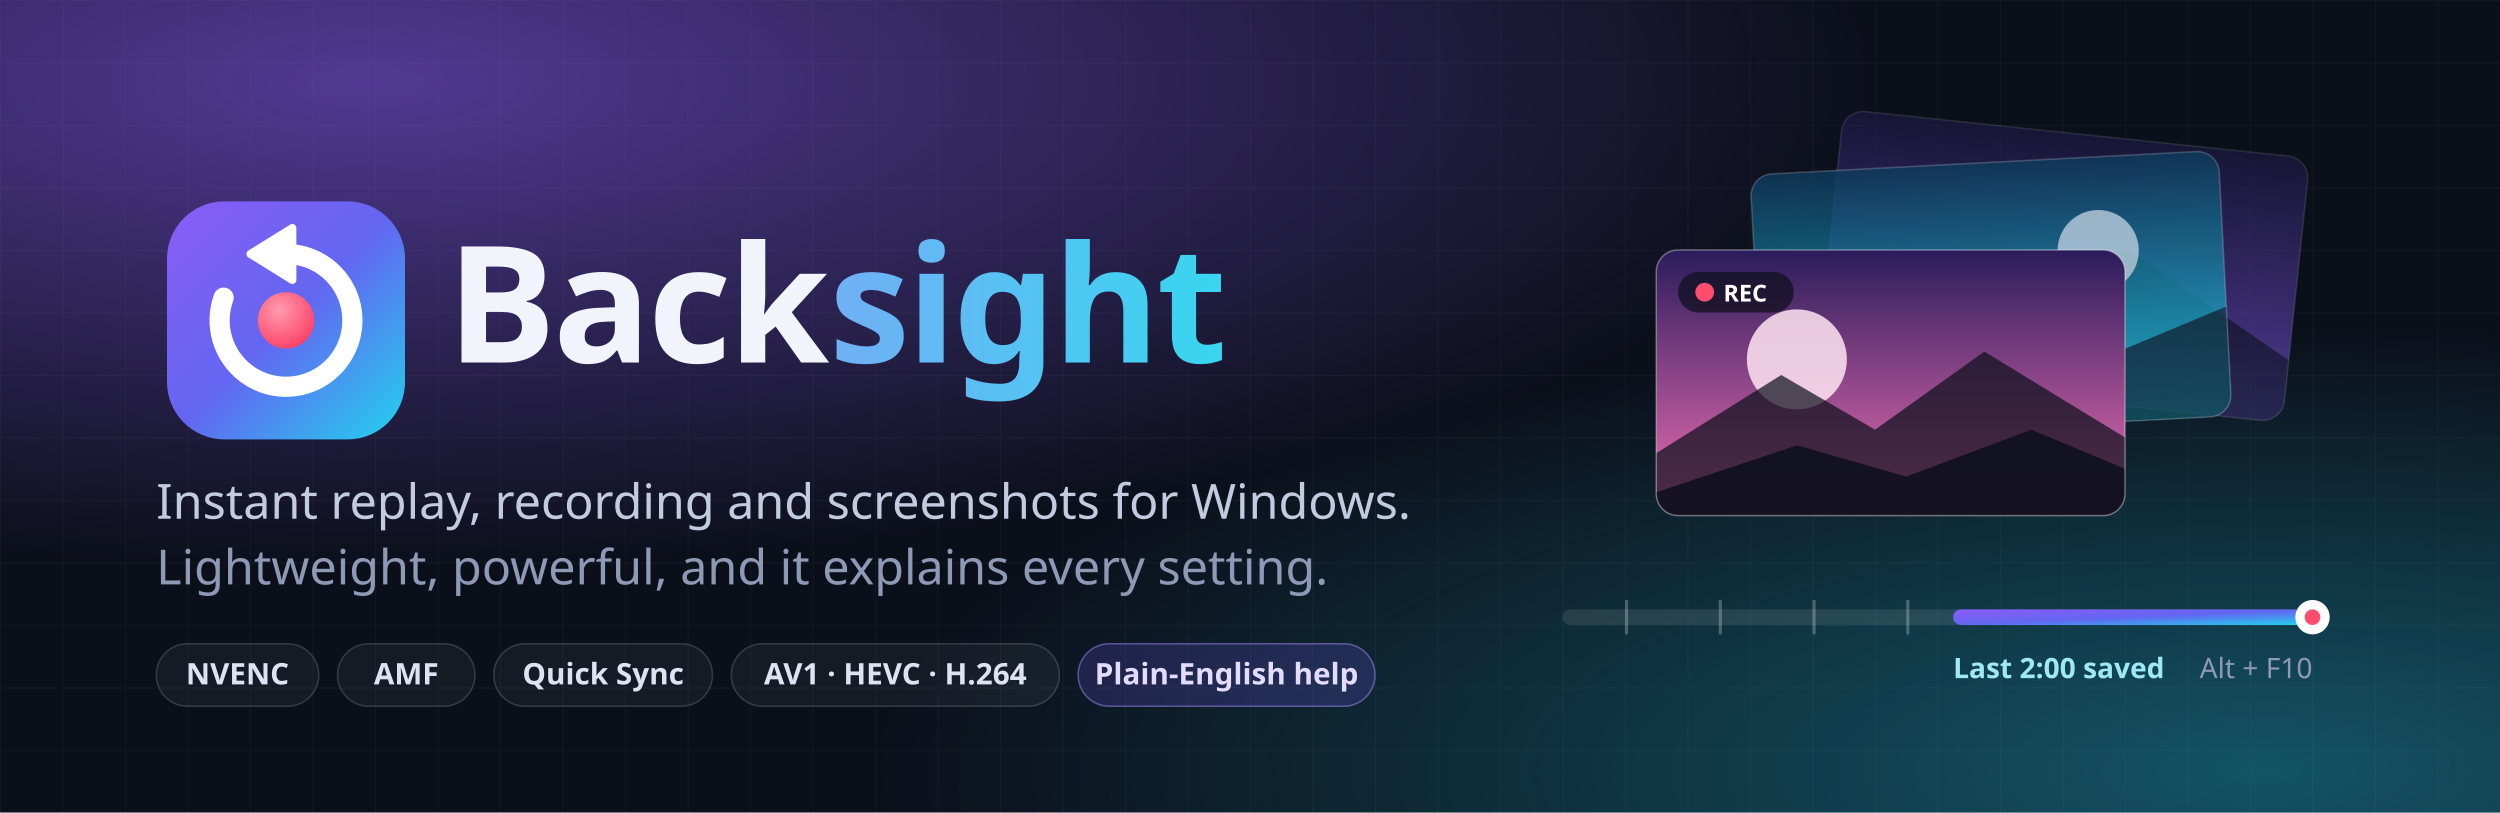
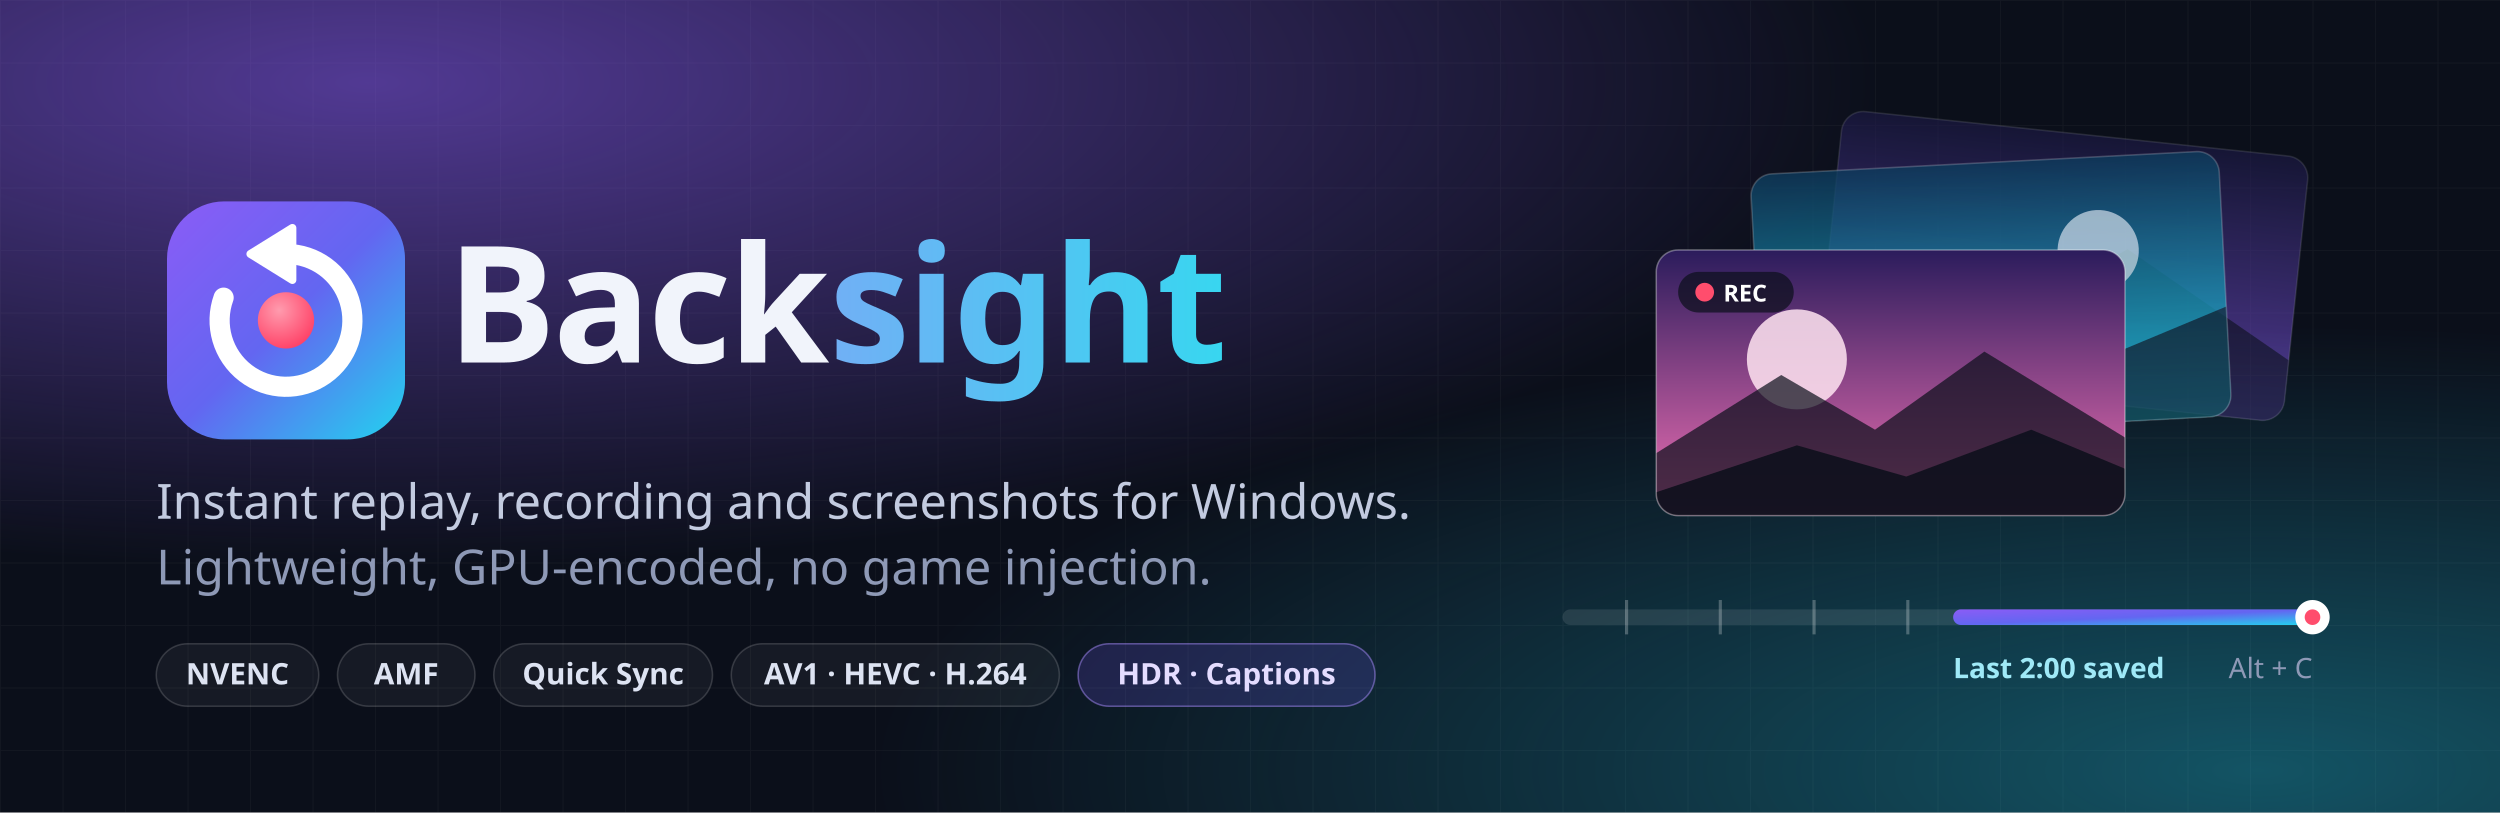
<svg xmlns="http://www.w3.org/2000/svg" viewBox="0 0 1600 520">
  <defs>
    <radialGradient id="glow-v" cx="0.15" cy="0.1" r="0.6">
      <stop offset="0" stop-color="#8B5CF6" stop-opacity="0.55" />
      <stop offset="1" stop-color="#8B5CF6" stop-opacity="0" />
    </radialGradient>
    <radialGradient id="glow-c" cx="0.9" cy="0.95" r="0.55">
      <stop offset="0" stop-color="#22D3EE" stop-opacity="0.35" />
      <stop offset="1" stop-color="#22D3EE" stop-opacity="0" />
    </radialGradient>
    <linearGradient id="grad" x1="0" y1="0" x2="1" y2="1">
      <stop offset="0" stop-color="#8B5CF6" />
      <stop offset="0.5" stop-color="#6366F1" />
      <stop offset="1" stop-color="#22D3EE" />
    </linearGradient>
    <linearGradient id="text-grad" x1="0" y1="0" x2="1" y2="0">
      <stop offset="0" stop-color="#A78BFA" />
      <stop offset="1" stop-color="#38D6F0" />
    </linearGradient>
    <linearGradient id="sky1" x1="0" y1="0" x2="0" y2="1">
      <stop offset="0" stop-color="#2B1C5C" />
      <stop offset="1" stop-color="#F472B6" />
    </linearGradient>
    <linearGradient id="sky2" x1="0" y1="0" x2="0" y2="1">
      <stop offset="0" stop-color="#0E3A5C" />
      <stop offset="1" stop-color="#22D3EE" />
    </linearGradient>
    <linearGradient id="sky3" x1="0" y1="0" x2="0" y2="1">
      <stop offset="0" stop-color="#1E1B4B" />
      <stop offset="1" stop-color="#8B5CF6" />
    </linearGradient>
    <pattern id="grid" width="40" height="40" patternUnits="userSpaceOnUse">
      <path d="M40 0H0V40" fill="none" stroke="#FFFFFF" stroke-opacity="0.04" />
    </pattern>
    <clipPath id="f1">
      <rect x="0" y="0" width="300" height="170" rx="14" />
    </clipPath>
    <clipPath id="f2">
      <rect x="0" y="0" width="300" height="170" rx="14" />
    </clipPath>
    <clipPath id="f3">
      <rect x="0" y="0" width="300" height="170" rx="14" />
    </clipPath>
    <radialGradient id="dot" cx="0.38" cy="0.32" r="0.75">
      <stop offset="0" stop-color="#FF9BAE" />
      <stop offset="1" stop-color="#FF3D63" />
    </radialGradient>
  </defs>
  <rect width="1600" height="520" fill="#0B0F1A" />
  <rect width="1600" height="520" fill="url(#grid)" />
  <rect width="1600" height="520" fill="url(#glow-v)" />
  <rect width="1600" height="520" fill="url(#glow-c)" />
  <g transform="translate(96 118) scale(0.17)">
    <rect x="64" y="64" width="896" height="896" rx="216" fill="url(#grad)" />
    <path d="M512 262 A250 250 0 1 1 277.1 426.5" fill="none" stroke="#FFFFFF" stroke-width="76" stroke-linecap="round" />
    <path d="M378 262 L536 164 L536 360 Z" fill="#FFFFFF" stroke="#FFFFFF" stroke-width="30" stroke-linejoin="round" />
    <circle cx="512" cy="512" r="106" fill="url(#dot)" />
  </g>
  <text x="286" y="232" font-family="Segoe UI Variable Display, Segoe UI, sans-serif" font-size="104" font-weight="700" letter-spacing="-2" fill="#F1F4FB">Back<tspan fill="url(#text-grad)">sight</tspan>
  </text>
  <text x="100" y="332" font-family="Segoe UI Variable Text, Segoe UI, sans-serif" font-size="31" fill="#C3CBE0">Instant replay, recording and screenshots for Windows.</text>
-   <text x="100" y="374" font-family="Segoe UI Variable Text, Segoe UI, sans-serif" font-size="31" fill="#8E99B6">Lightweight, powerful, and it explains every setting.</text>
+   <text x="100" y="374" font-family="Segoe UI Variable Text, Segoe UI, sans-serif" font-size="31" fill="#8E99B6">Lightweight, GPU-encoded, no game injection.</text>
  <g font-family="Segoe UI Variable Text, Segoe UI, sans-serif" font-size="19" font-weight="600" fill="#DDE3F2">
    <rect x="100" y="412" width="104" height="40" rx="20" fill="#FFFFFF" fill-opacity="0.05" stroke="#FFFFFF" stroke-opacity="0.16" />
    <text x="152" y="438" text-anchor="middle">NVENC</text>
    <rect x="216" y="412" width="88" height="40" rx="20" fill="#FFFFFF" fill-opacity="0.05" stroke="#FFFFFF" stroke-opacity="0.16" />
    <text x="260" y="438" text-anchor="middle">AMF</text>
    <rect x="316" y="412" width="140" height="40" rx="20" fill="#FFFFFF" fill-opacity="0.05" stroke="#FFFFFF" stroke-opacity="0.16" />
    <text x="386" y="438" text-anchor="middle">Quick Sync</text>
    <rect x="468" y="412" width="210" height="40" rx="20" fill="#FFFFFF" fill-opacity="0.05" stroke="#FFFFFF" stroke-opacity="0.16" />
    <text x="573" y="438" text-anchor="middle">AV1 · HEVC · H.264</text>
    <rect x="690" y="412" width="190" height="40" rx="20" fill="#7C5CFF" fill-opacity="0.18" stroke="#A78BFA" stroke-opacity="0.5" />
-     <text x="785" y="438" text-anchor="middle" fill="#E4DCFF">Plain-English help</text>
+     <text x="785" y="438" text-anchor="middle" fill="#E4DCFF">HDR · Captions</text>
  </g>
  <g transform="translate(1180 70) rotate(6)" opacity="0.55">
    <g clip-path="url(#f3)">
      <rect width="300" height="170" fill="url(#sky3)" />
      <path d="M0 140 L70 90 L120 120 L190 70 L300 130 V170 H0 Z" fill="#0B0F1A" fill-opacity="0.6" />
    </g>
    <rect width="300" height="170" rx="14" fill="none" stroke="#FFFFFF" stroke-opacity="0.2" />
  </g>
  <g transform="translate(1120 112) rotate(-3)" opacity="0.8">
    <g clip-path="url(#f2)">
      <rect width="300" height="170" fill="url(#sky2)" />
      <circle cx="220" cy="60" r="26" fill="#E0F7FF" fill-opacity="0.8" />
      <path d="M0 150 L60 110 L110 135 L170 95 L230 125 L300 100 V170 H0 Z" fill="#0B0F1A" fill-opacity="0.65" />
    </g>
    <rect width="300" height="170" rx="14" fill="none" stroke="#FFFFFF" stroke-opacity="0.25" />
  </g>
  <g transform="translate(1060 160)">
    <g clip-path="url(#f1)">
      <rect width="300" height="170" fill="url(#sky1)" />
      <circle cx="90" cy="70" r="32" fill="#FFE4F1" fill-opacity="0.85" />
      <path d="M0 130 L80 80 L140 115 L210 65 L300 120 V170 H0 Z" fill="#0B0F1A" fill-opacity="0.7" />
      <path d="M0 155 L90 125 L160 145 L240 115 L300 140 V170 H0 Z" fill="#0B0F1A" fill-opacity="0.85" />
    </g>
    <rect width="300" height="170" rx="14" fill="none" stroke="#FFFFFF" stroke-opacity="0.35" />
    <rect x="14" y="14" width="74" height="26" rx="13" fill="#0B0F1A" fill-opacity="0.7" />
    <circle cx="31" cy="27" r="6" fill="#FF4D6D" />
    <text x="43" y="33" font-family="Segoe UI Variable Text, Segoe UI, sans-serif" font-size="15" font-weight="700" fill="#FFFFFF">REC</text>
  </g>
  <g transform="translate(1000 390)">
    <rect width="480" height="10" rx="5" fill="#FFFFFF" fill-opacity="0.1" />
    <rect x="250" width="230" height="10" rx="5" fill="url(#grad)" />
    <g fill="#FFFFFF" fill-opacity="0.25">
      <rect x="40" y="-6" width="2" height="22" />
      <rect x="100" y="-6" width="2" height="22" />
      <rect x="160" y="-6" width="2" height="22" />
      <rect x="220" y="-6" width="2" height="22" />
    </g>
    <circle cx="480" cy="5" r="11" fill="#FFFFFF" />
    <circle cx="480" cy="5" r="5" fill="#FF4D6D" />
    <text x="250" y="44" font-family="Segoe UI Variable Text, Segoe UI, sans-serif" font-size="18" font-weight="600" fill="#9FE9F7">Last 2:00 saved</text>
-     <text x="480" y="44" text-anchor="end" font-family="Segoe UI Variable Text, Segoe UI, sans-serif" font-size="18" fill="#8E99B6">Alt + F10</text>
+     <text x="480" y="44" text-anchor="end" font-family="Segoe UI Variable Text, Segoe UI, sans-serif" font-size="18" fill="#8E99B6">Alt + C</text>
  </g>
</svg>
